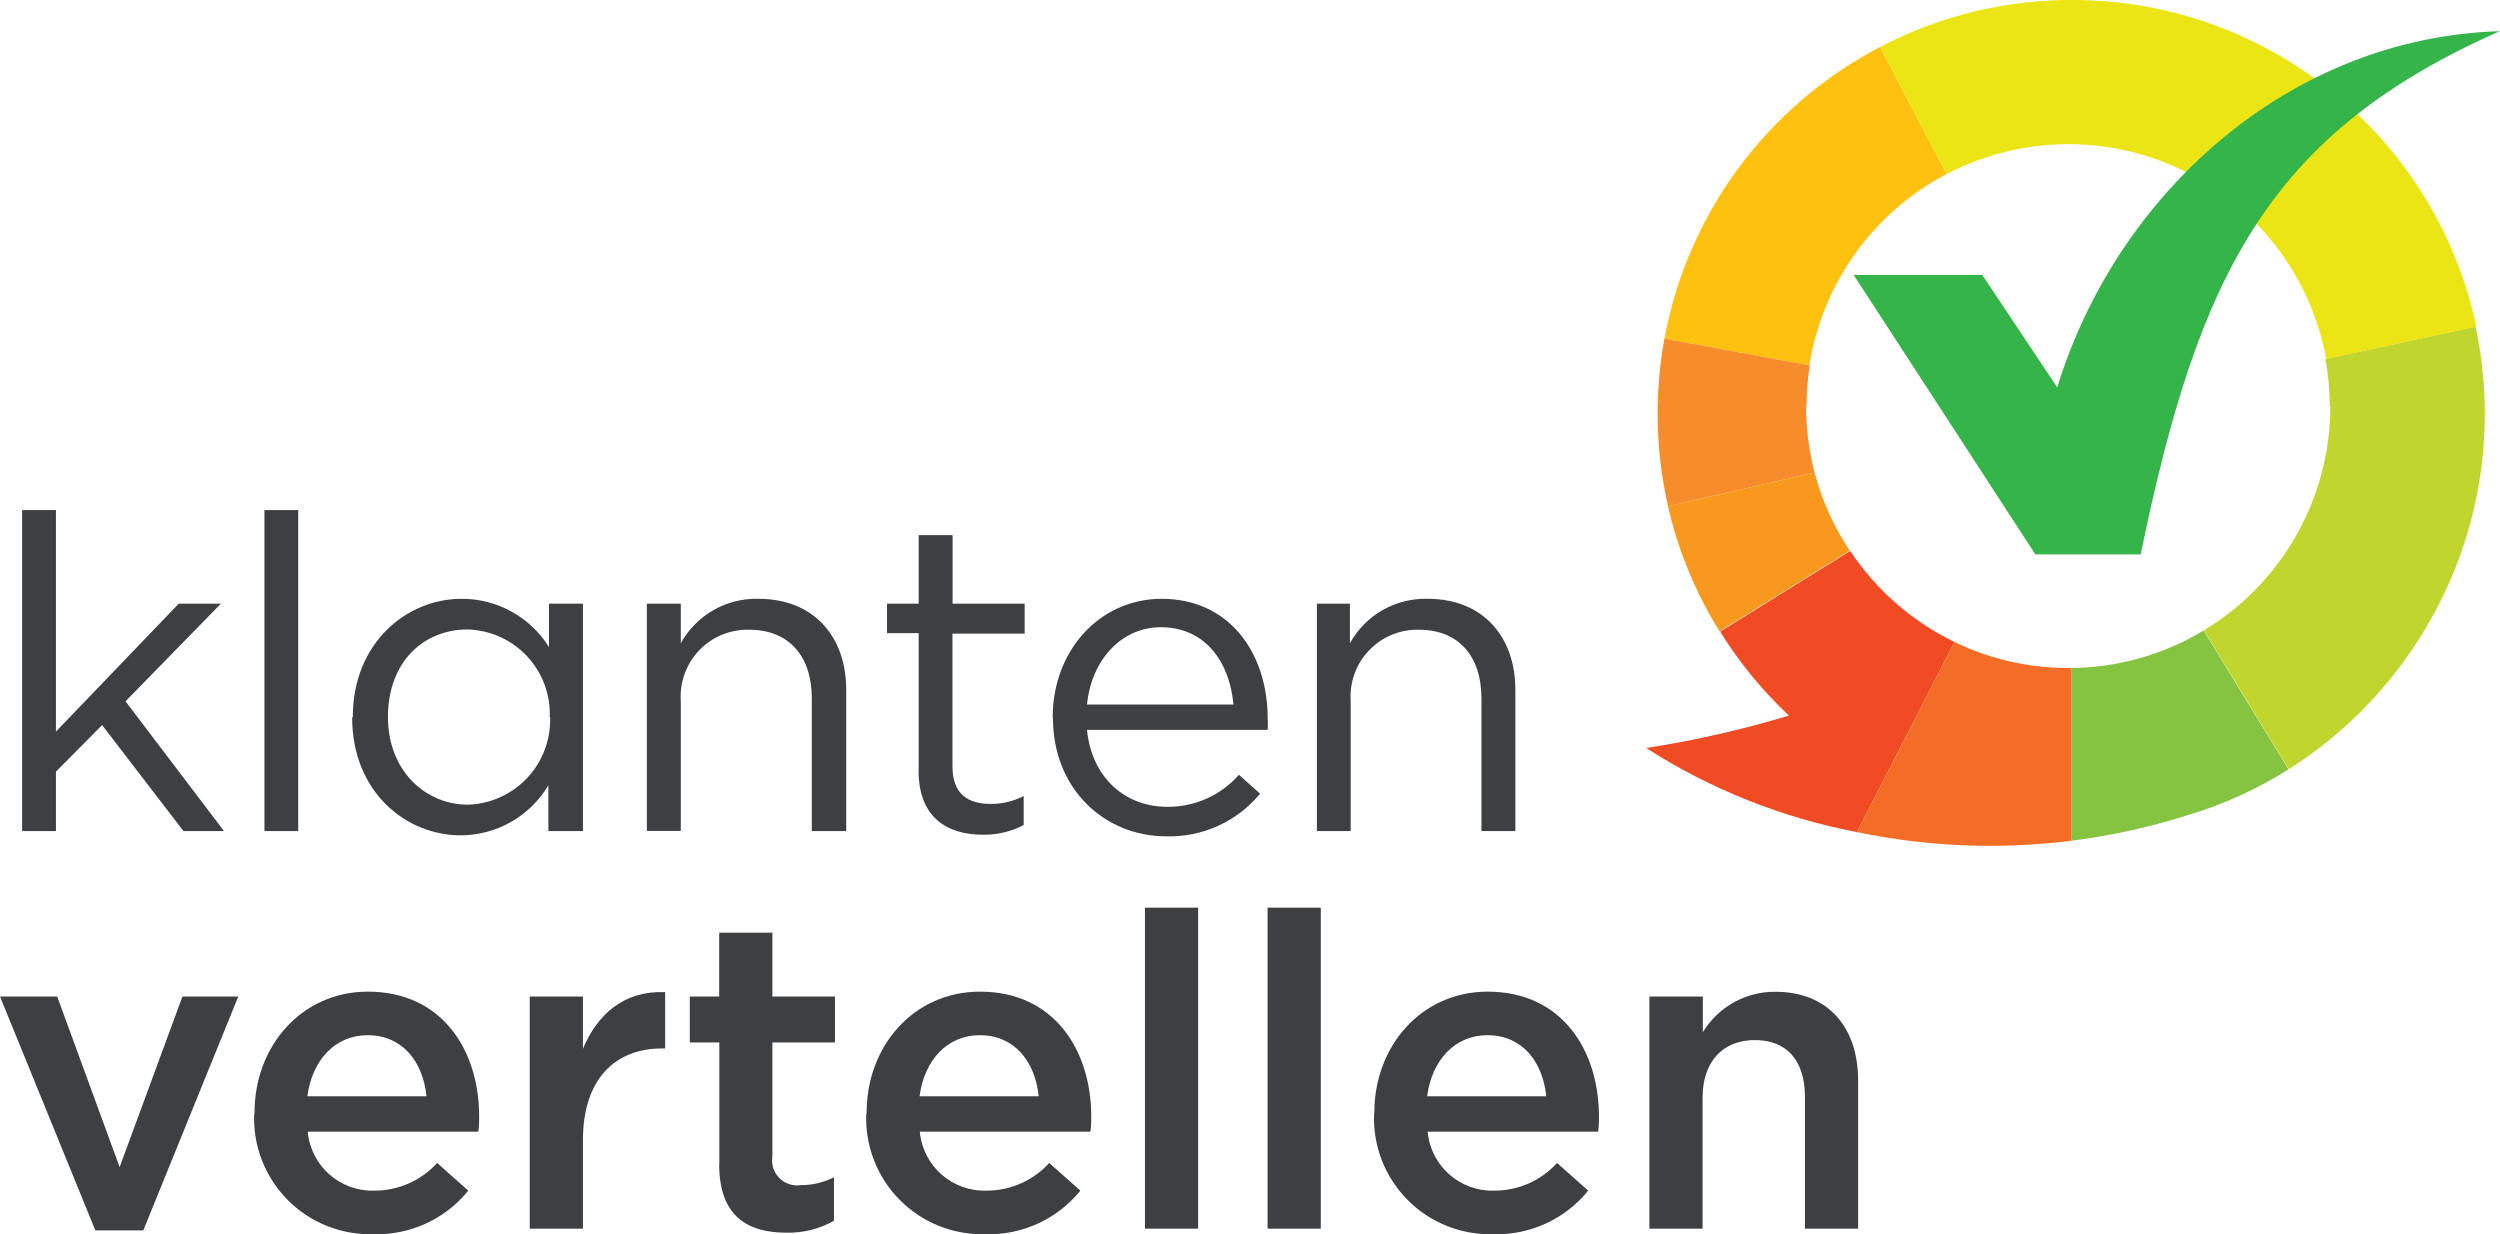
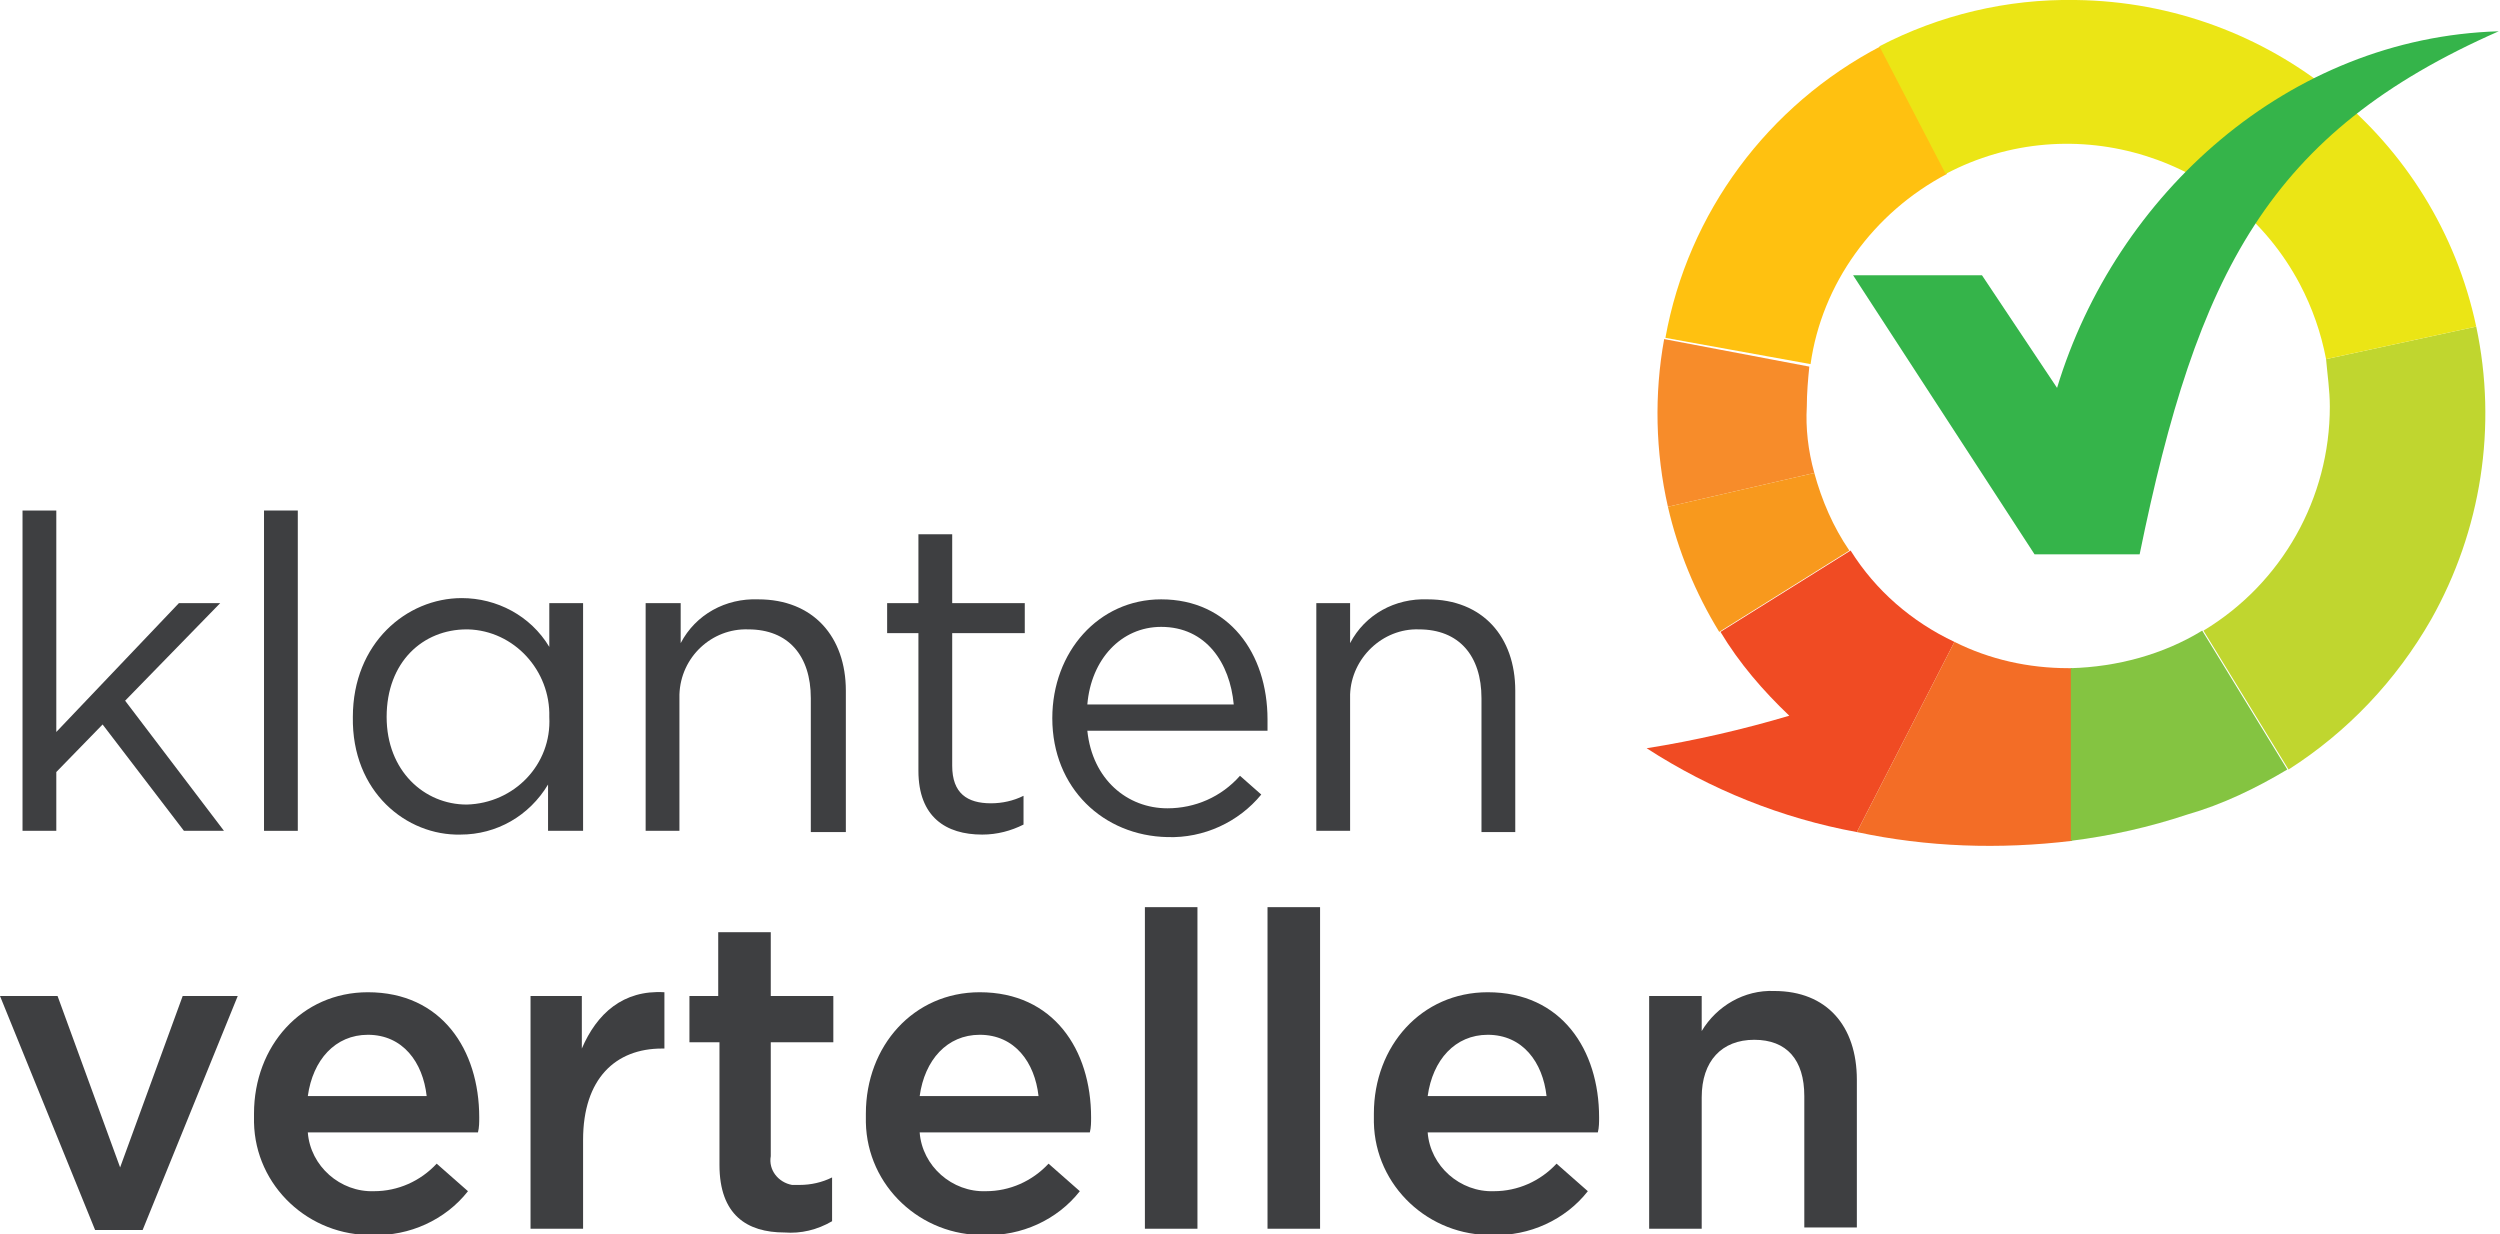
- <svg xmlns="http://www.w3.org/2000/svg" viewBox="0 0 199.77 98.6">
-   <defs>
-     <clipPath id="a" transform="translate(0 -0.7)">
-       <rect y="0.7" width="199.77" height="98.6" style="fill:none" />
+ <svg xmlns="http://www.w3.org/2000/svg" xmlns:xlink="http://www.w3.org/1999/xlink" version="1.1" id="Layer_1" x="0px" y="0px" viewBox="0 0 199.8 98.6" style="enable-background:new 0 0 199.8 98.6;" xml:space="preserve">
+   <polygon style="fill:#3E3F41;" points="1.8,40.8 4.5,40.8 4.5,58.5 14.3,48.2 17.6,48.2 10,56 17.9,66.4 14.7,66.4 8.2,57.9   4.5,61.7 4.5,66.4 1.8,66.4 1.8,40.8 " />
+   <polygon style="fill:#3E3F41;" points="21.1,40.8 23.8,40.8 23.8,66.4 21.1,66.4 21.1,40.8 " />
+   <path style="fill:#3E3F41;" d="M43.9,57.3L43.9,57.3c0.1-3.7-2.8-6.9-6.5-7c0,0-0.1,0-0.1,0c-3.5,0-6.4,2.6-6.4,7l0,0  c0,4.3,3,7,6.4,7C41.1,64.2,44.1,61.1,43.9,57.3C44,57.3,44,57.3,43.9,57.3L43.9,57.3z M28.2,57.3L28.2,57.3c0-5.9,4.3-9.5,8.7-9.5  c2.8,0,5.5,1.4,7,3.9v-3.5h2.7v18.2h-2.8v-3.7c-1.5,2.5-4.1,4-7,4C32.5,66.8,28.1,63.3,28.2,57.3L28.2,57.3z" />
+   <path style="fill:#3E3F41;" d="M51.7,48.2h2.7v3.2c1.2-2.3,3.6-3.6,6.2-3.5c4.4,0,7,3,7,7.3v11.3h-2.8V55.8c0-3.4-1.8-5.5-5-5.5  c-2.9-0.1-5.4,2.2-5.5,5.2c0,0.2,0,0.3,0,0.5v10.4h-2.7V48.2z" />
+   <path style="fill:#3E3F41;" d="M73.4,61.6v-11h-2.5v-2.4h2.5v-5.5h2.7v5.5h5.8v2.4h-5.8v10.6c0,2.2,1.2,3,3.1,3  c0.9,0,1.8-0.2,2.6-0.6v2.3c-1,0.5-2.1,0.8-3.3,0.8C75.6,66.7,73.4,65.3,73.4,61.6L73.4,61.6z" />
+   <path style="fill:#3E3F41;" d="M98.6,56.3c-0.3-3.3-2.2-6.2-5.8-6.2c-3.2,0-5.6,2.6-5.9,6.2H98.6z M84.1,57.4L84.1,57.4  c0-5.3,3.7-9.5,8.7-9.5c5.4,0,8.5,4.3,8.5,9.6c0,0.3,0,0.6,0,0.9H86.9c0.4,3.9,3.2,6.2,6.4,6.2c2.2,0,4.3-0.9,5.8-2.6l1.7,1.5  c-1.8,2.2-4.6,3.5-7.5,3.4C88.2,66.8,84.1,63,84.1,57.4L84.1,57.4z" />
+   <path style="fill:#3E3F41;" d="M105.2,48.2h2.7v3.2c1.2-2.3,3.6-3.6,6.2-3.5c4.4,0,7,3,7,7.3v11.3h-2.7V55.8c0-3.4-1.8-5.5-5-5.5  c-2.9-0.1-5.4,2.3-5.5,5.2c0,0.2,0,0.3,0,0.5v10.4h-2.7L105.2,48.2L105.2,48.2z" />
+   <polygon style="fill:#3E3F41;" points="0,79.6 4.6,79.6 9.6,93.3 14.6,79.6 19,79.6 11.4,98.3 7.6,98.3 0,79.6 " />
+   <path style="fill:#3E3F41;" d="M34.1,87.6c-0.3-2.7-1.9-4.9-4.7-4.9c-2.6,0-4.4,2-4.8,4.9H34.1z M20.3,89L20.3,89  c0-5.4,3.8-9.7,9.1-9.7c5.9,0,8.9,4.6,8.9,10c0,0.4,0,0.8-0.1,1.2H24.6c0.2,2.7,2.6,4.8,5.3,4.7c1.9,0,3.7-0.8,5-2.2l2.5,2.2  c-1.8,2.3-4.7,3.6-7.6,3.5c-5.1,0.1-9.4-3.9-9.5-9C20.3,89.4,20.3,89.2,20.3,89L20.3,89z" />
+   <path style="fill:#3E3F41;" d="M42.3,79.6h4.2v4.2c1.2-2.8,3.3-4.7,6.6-4.5v4.5h-0.2c-3.7,0-6.3,2.4-6.3,7.3v7.1h-4.2V79.6z" />
+   <path style="fill:#3E3F41;" d="M57.5,93.1v-9.8h-2.4v-3.7h2.3v-5.1h4.2v5.1h5v3.7h-5v9.1c-0.2,1.1,0.6,2.1,1.7,2.3  c0.2,0,0.4,0,0.6,0c0.9,0,1.8-0.2,2.6-0.6v3.5c-1.2,0.7-2.5,1-3.8,0.9C59.7,98.5,57.5,97.1,57.5,93.1L57.5,93.1z" />
+   <path style="fill:#3E3F41;" d="M83,87.6c-0.3-2.7-1.9-4.9-4.7-4.9c-2.6,0-4.4,2-4.8,4.9H83z M69.2,89L69.2,89c0-5.4,3.8-9.7,9.1-9.7  c5.9,0,8.9,4.6,8.9,10c0,0.4,0,0.8-0.1,1.2H73.5c0.2,2.7,2.6,4.8,5.3,4.7c1.9,0,3.7-0.8,5-2.2l2.5,2.2c-1.8,2.3-4.7,3.6-7.6,3.5  c-5.1,0.1-9.4-3.9-9.5-9C69.2,89.4,69.2,89.2,69.2,89L69.2,89z" />
+   <polygon style="fill:#3E3F41;" points="91.5,72.5 95.7,72.5 95.7,98.2 91.5,98.2 91.5,72.5 " />
+   <polygon style="fill:#3E3F41;" points="101.3,72.5 105.5,72.5 105.5,98.2 101.3,98.2 101.3,72.5 " />
+   <path style="fill:#3E3F41;" d="M123.6,87.6c-0.3-2.7-1.9-4.9-4.7-4.9c-2.6,0-4.4,2-4.8,4.9H123.6z M109.8,89L109.8,89  c0-5.4,3.8-9.7,9.1-9.7c5.9,0,8.9,4.6,8.9,10c0,0.4,0,0.8-0.1,1.2h-13.6c0.2,2.7,2.6,4.8,5.3,4.7c1.9,0,3.7-0.8,5-2.2l2.5,2.2  c-1.8,2.3-4.7,3.6-7.6,3.5c-5.1,0.1-9.4-3.9-9.5-9C109.8,89.4,109.8,89.2,109.8,89L109.8,89z" />
+   <path style="fill:#3E3F41;" d="M131.8,79.6h4.2v2.8c1.2-2,3.4-3.3,5.8-3.2c4.2,0,6.6,2.8,6.6,7.1v11.8h-4.2V87.6  c0-2.9-1.4-4.5-4-4.5s-4.2,1.7-4.2,4.6v10.5h-4.2L131.8,79.6L131.8,79.6z" />
+   <path style="fill:#FFC110;" d="M155.6,13.9l-5.3-10.2c-9,4.7-15.4,13.3-17.2,23.3l11.6,2.1C145.6,22.7,149.7,17,155.6,13.9  L155.6,13.9z" />
+   <path style="fill:#F78C2A;" d="M144.4,32.5c0-1.1,0.1-2.2,0.2-3.2L133,27.1c-0.8,4.4-0.7,9,0.3,13.4l11.7-2.7  C144.5,36,144.3,34.2,144.4,32.5L144.4,32.5z" />
+   <path style="fill:#F8991D;" d="M145,37.8l-11.7,2.7c0.8,3.5,2.2,6.9,4.1,10l10.4-6.5C146.5,42.1,145.6,40,145,37.8z" />
+   <path style="fill:#F04B23;" d="M147.9,44l-10.4,6.5c1.5,2.5,3.4,4.7,5.5,6.7c-3.7,1.1-7.6,2-11.4,2.6c5.1,3.3,10.8,5.6,16.8,6.7  l7.8-15.2C152.8,49.7,149.9,47.2,147.9,44L147.9,44z" />
+   <path style="fill:#F36D26;" d="M165.3,53.4c-3.2,0-6.3-0.7-9.1-2.1l-7.8,15.2c5.6,1.2,11.4,1.4,17.2,0.7V53.4L165.3,53.4z" />
+   <path style="fill:#84C441;" d="M165.5,53.4v13.8c3.2-0.4,6.3-1.1,9.3-2.1l0,0c2.8-0.8,5.5-2.1,8-3.6l-6.8-11.1  C172.9,52.3,169.2,53.3,165.5,53.4L165.5,53.4z" />
+   <g>
+     <defs>
+       <rect id="SVGID_1_" width="199.8" height="98.6" />
+     </defs>
+     <clipPath id="SVGID_2_">
+       <use xlink:href="#SVGID_1_" style="overflow:visible;" />
    </clipPath>
-   </defs>
-   <polygon points="1.77 40.76 4.47 40.76 4.47 58.46 14.28 48.24 17.65 48.24 10.03 56.04 17.9 66.41 14.66 66.41 8.16 57.94 4.47 61.66 4.47 66.41 1.77 66.41 1.77 40.76 1.77 40.76" style="fill:#3e3f41" />
-   <polygon points="21.13 40.76 23.83 40.76 23.83 66.41 21.13 66.41 21.13 40.76 21.13 40.76" style="fill:#3e3f41" />
-   <path d="M43.93,58V58a6.75,6.75,0,0,0-6.57-7C33.85,51,31,53.58,31,58V58c0,4.29,3,7,6.39,7a6.78,6.78,0,0,0,6.57-7Zm-15.74,0V58c0-5.94,4.32-9.45,8.68-9.45a8.2,8.2,0,0,1,7,3.86V48.94h2.71V67.11H43.82V63.45a8.17,8.17,0,0,1-7,4c-4.36,0-8.68-3.44-8.68-9.42Z" transform="translate(0 -0.7)" style="fill:#3e3f41" />
-   <path d="M51.69,48.94H54.4V52.1a6.88,6.88,0,0,1,6.22-3.55c4.39,0,7,3,7,7.27V67.11H64.87V56.5c0-3.37-1.83-5.48-5-5.48A5.34,5.34,0,0,0,54.4,56.7v10.4H51.69V48.94Z" transform="translate(0 -0.7)" style="fill:#3e3f41" />
-   <path d="M73.41,62.29v-11H70.88V48.94h2.53V43.46h2.71v5.48h5.76v2.39H76.11V61.94c0,2.21,1.23,3,3.06,3a5.69,5.69,0,0,0,2.63-.63v2.32a6.81,6.81,0,0,1-3.27.77c-2.92,0-5.13-1.44-5.13-5.13Z" transform="translate(0 -0.7)" style="fill:#3e3f41" />
-   <path d="M98.56,57c-.28-3.3-2.18-6.18-5.8-6.18-3.16,0-5.55,2.63-5.9,6.18ZM84.12,58.08V58c0-5.24,3.69-9.45,8.71-9.45,5.38,0,8.47,4.29,8.47,9.59a7.08,7.08,0,0,1,0,.88H86.86c.39,3.93,3.16,6.15,6.39,6.15A7.51,7.51,0,0,0,99,62.61l1.69,1.51a9.37,9.37,0,0,1-7.48,3.41c-5,0-9.07-3.83-9.07-9.45Z" transform="translate(0 -0.7)" style="fill:#3e3f41" />
-   <path d="M105.17,48.94h2.7V52.1a6.88,6.88,0,0,1,6.22-3.55c4.39,0,7,3,7,7.27V67.11h-2.71V56.5c0-3.37-1.83-5.48-5-5.48a5.34,5.34,0,0,0-5.45,5.69v10.4h-2.7V48.94Z" transform="translate(0 -0.7)" style="fill:#3e3f41" />
-   <polygon points="0 79.63 4.57 79.63 9.56 93.26 14.58 79.63 19.04 79.63 11.45 98.32 7.62 98.32 0 79.63 0 79.63" style="fill:#3e3f41" />
-   <path d="M34.08,88.3c-.28-2.74-1.9-4.88-4.71-4.88-2.6,0-4.43,2-4.81,4.88ZM20.34,89.67V89.6c0-5.31,3.76-9.66,9.06-9.66,5.9,0,8.89,4.64,8.89,10,0,.39,0,.77-.07,1.19H24.59a5.18,5.18,0,0,0,5.34,4.71,6.73,6.73,0,0,0,5-2.21l2.49,2.21a9.38,9.38,0,0,1-7.59,3.48,9.26,9.26,0,0,1-9.52-9.63Z" transform="translate(0 -0.7)" style="fill:#3e3f41" />
-   <path d="M42.33,80.33h4.25v4.18c1.16-2.78,3.3-4.67,6.57-4.53v4.5h-.25c-3.72,0-6.32,2.42-6.32,7.34v7.06H42.33V80.33Z" transform="translate(0 -0.7)" style="fill:#3e3f41" />
-   <path d="M57.48,93.75V84H55.12V80.33h2.35v-5.1h4.25v5.1h5V84h-5v9.1A2,2,0,0,0,64,95.4a5.7,5.7,0,0,0,2.64-.63v3.48a7.36,7.36,0,0,1-3.83.95c-3.13,0-5.34-1.37-5.34-5.45Z" transform="translate(0 -0.7)" style="fill:#3e3f41" />
-   <path d="M83,88.3c-.28-2.74-1.9-4.88-4.71-4.88-2.6,0-4.43,2-4.81,4.88ZM69.25,89.67V89.6c0-5.31,3.76-9.66,9.06-9.66,5.9,0,8.89,4.64,8.89,10,0,.39,0,.77-.07,1.19H73.5a5.18,5.18,0,0,0,5.34,4.71,6.73,6.73,0,0,0,5-2.21l2.49,2.21a9.38,9.38,0,0,1-7.59,3.48,9.26,9.26,0,0,1-9.52-9.63Z" transform="translate(0 -0.7)" style="fill:#3e3f41" />
-   <polygon points="91.49 72.53 95.74 72.53 95.74 98.18 91.49 98.18 91.49 72.53 91.49 72.53" style="fill:#3e3f41" />
-   <polygon points="101.29 72.53 105.54 72.53 105.54 98.18 101.29 98.18 101.29 72.53 101.29 72.53" style="fill:#3e3f41" />
-   <path d="M123.56,88.3c-.28-2.74-1.9-4.88-4.71-4.88-2.6,0-4.43,2-4.81,4.88Zm-13.74,1.37V89.6c0-5.31,3.76-9.66,9.06-9.66,5.9,0,8.89,4.64,8.89,10,0,.39,0,.77-.07,1.19H114.08a5.18,5.18,0,0,0,5.34,4.71,6.73,6.73,0,0,0,5-2.21l2.49,2.21a9.38,9.38,0,0,1-7.59,3.48,9.26,9.26,0,0,1-9.52-9.63Z" transform="translate(0 -0.7)" style="fill:#3e3f41" />
-   <path d="M131.82,80.33h4.25v2.85a6.72,6.72,0,0,1,5.8-3.23c4.18,0,6.61,2.81,6.61,7.1V98.88h-4.25V88.34c0-2.88-1.44-4.53-4-4.53s-4.18,1.72-4.18,4.6V98.88h-4.25V80.33Z" transform="translate(0 -0.7)" style="fill:#3e3f41" />
-   <path d="M155.55,14.61,150.24,4.45A33.09,33.09,0,0,0,133,27.76l11.58,2.14a21,21,0,0,1,10.94-15.28Z" transform="translate(0 -0.7)" style="fill:#ffc110" />
-   <path d="M144.36,33.15a21,21,0,0,1,.25-3.25L133,27.76a33.28,33.28,0,0,0,.29,13.39L145,38.46a21,21,0,0,1-.68-5.31Z" transform="translate(0 -0.7)" style="fill:#f78c2a" />
-   <path d="M145,38.46l-11.72,2.69a32.88,32.88,0,0,0,4.13,10l10.4-6.45A20.82,20.82,0,0,1,145,38.46Z" transform="translate(0 -0.7)" style="fill:#f8991d" />
-   <path d="M147.85,44.72l-10.4,6.45a33.27,33.27,0,0,0,5.5,6.71,83.47,83.47,0,0,1-11.41,2.59,47.82,47.82,0,0,0,16.84,6.72L156.18,52a21,21,0,0,1-8.33-7.27Z" transform="translate(0 -0.7)" style="fill:#f04b23" />
-   <path d="M165.29,54.08A20.84,20.84,0,0,1,156.18,52l-7.8,15.19a52.12,52.12,0,0,0,17.16.69V54.07Z" transform="translate(0 -0.7)" style="fill:#f36d26" />
-   <path d="M165.54,54.07V67.88a52.71,52.71,0,0,0,9.33-2.06v0a32.17,32.17,0,0,0,8-3.64l-6.78-11.1a20.83,20.83,0,0,1-10.58,3Z" transform="translate(0 -0.7)" style="fill:#84c441" />
-   <g style="clip-path:url(#a)">
-     <path d="M186.21,33.15a20.91,20.91,0,0,1-10.1,17.92l6.78,11.1a33.69,33.69,0,0,0,11.36-12l0,0a33.37,33.37,0,0,0,3.57-23.37l-12,2.58a21.09,21.09,0,0,1,.34,3.77Z" transform="translate(0 -0.7)" style="fill:#c0d62f" />
-     <path d="M165.93.7a32.91,32.91,0,0,0-15.69,3.75l5.31,10.17a20.94,20.94,0,0,1,30.33,14.76l12-2.58A33,33,0,0,0,165.93.7Z" transform="translate(0 -0.7)" style="fill:#ebe515" />
+     <g style="clip-path:url(#SVGID_2_);">
+       <path style="fill:#C0D62F;" d="M186.2,32.5c0,7.3-3.8,14.1-10.1,17.9l6.8,11.1c4.7-3,8.6-7.1,11.4-12l0,0c4-7.1,5.3-15.4,3.6-23.4    l-12,2.6C186,29.9,186.2,31.2,186.2,32.5L186.2,32.5z" />
+       <path style="fill:#EBE515;" d="M165.9,0c-5.5-0.1-10.9,1.2-15.7,3.7l5.3,10.2c10.2-5.4,22.9-1.4,28.3,8.8c1,1.9,1.7,3.9,2.1,6    l12-2.6C194.7,11,181.4,0.2,165.9,0z" />
+     </g>
  </g>
-   <path d="M164.4,31.67l-6-9H148.12L162.64,45l8.42,0c4.62-22.49,10.29-33.67,28.7-41.81-16.89.52-30.61,13-35.37,28.46Z" transform="translate(0 -0.7)" style="fill:#35b44a" />
+   <path style="fill:#35B44A;" d="M164.4,31l-6-9h-10.3l14.5,22.3h8.4c4.6-22.5,10.3-33.7,28.7-41.8C182.9,3,169.1,15.5,164.4,31  L164.4,31z" />
</svg>
